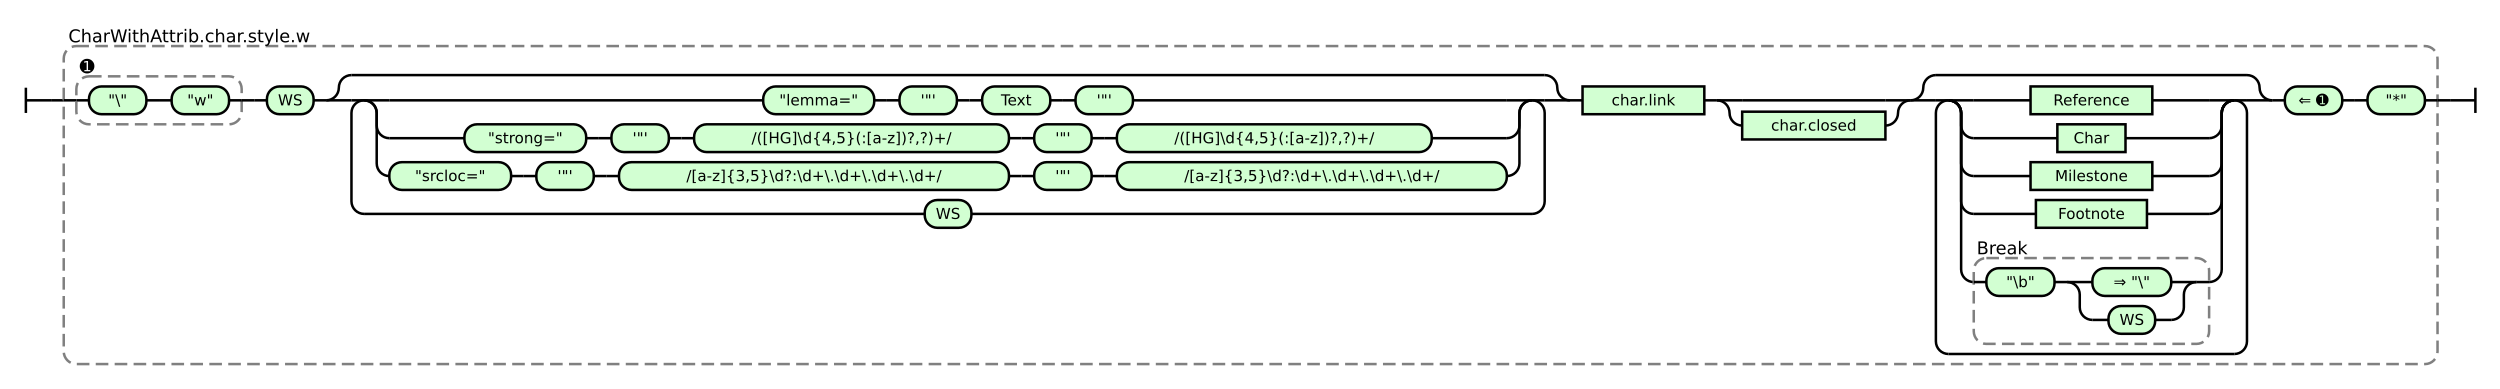
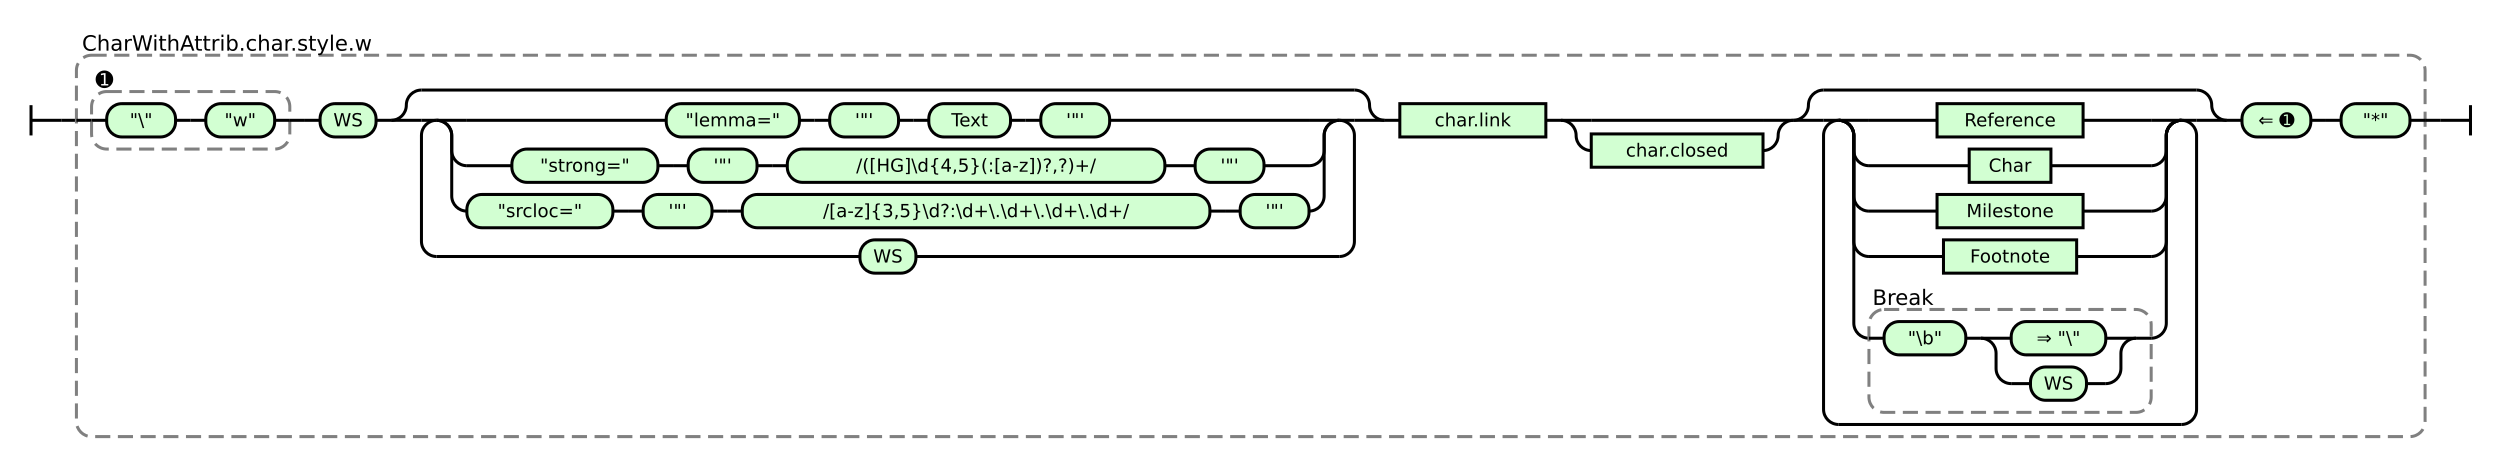
- <svg xmlns="http://www.w3.org/2000/svg" class="railroad-diagram" height="308" viewBox="0 0 1981.0 308" width="1981.0">
+ <svg xmlns="http://www.w3.org/2000/svg" class="railroad-diagram" height="308" viewBox="0 0 1652.0 308" width="1652.0">
  <g transform="translate(.5 .5)">
    <style>/*  */
    svg.railroad-diagram {
        background-color:hsl(30,20%,95%);
    }
    svg.railroad-diagram path {
        stroke-width: 2;
        stroke: black;
        fill: none;
    }
    svg.railroad-diagram text {
        font-size: 12px;
        text-anchor: middle;
        font-family: DejaVu Sans;
    }
    svg.railroad-diagram text.label {
        text-anchor:start;
    }
    svg.railroad-diagram text.comment {
        font-family: DejaVu Sans;
        font-size: 14px;
    }
    svg.railroad-diagram rect{
        stroke-width: 2;
        stroke:black;
        fill: rgb(210, 255, 210);
    }
    svg.railroad-diagram rect.group-box {
        stroke: gray;
        stroke-dasharray: 10 5;
        fill: none;
    }
    .terminal {
        font-family: DejaVu Sans;
    }

/*  */
</style>
    <g>
      <path d="M 20 69 v 20 m 0 -10 h 20" />
    </g>
    <path d="M 40 79 h 10" />
    <g>
      <path d="M 50 79 h 0.0" />
-       <path d="M 1931.0 79 h 0.0" />
-       <rect class="group-box" height="252" rx="10" ry="10" width="1881.0" x="50.0" y="36" />
+       <path d="M 1602.0 79 h 0.0" />
+       <rect class="group-box" height="252" rx="10" ry="10" width="1552.0" x="50.0" y="36" />
      <g>
        <path d="M 50.0 79 h 10.0" />
-         <path d="M 1921.0 79 h 10.0" />
+         <path d="M 1592.0 79 h 10.0" />
        <g>
          <path d="M 60.0 79 h 0.0" />
          <path d="M 191.0 79 h 0.0" />
          <rect class="group-box" height="38" rx="10" ry="10" width="131.0" x="60.0" y="60" />
          <g>
            <path d="M 60.0 79 h 10.0" />
            <path d="M 181.0 79 h 10.0" />
            <g class="terminal ">
              <path d="M 70.0 79 h 0.0" />
              <path d="M 115.5 79 h 0.0" />
              <rect height="22" rx="10" ry="10" width="45.5" x="70.0" y="68" />
              <text x="92.75" y="83">"\"</text>
            </g>
            <path d="M 115.5 79 h 10" />
            <path d="M 125.5 79 h 10" />
            <g class="terminal ">
              <path d="M 135.5 79 h 0.0" />
              <path d="M 181.0 79 h 0.0" />
              <rect height="22" rx="10" ry="10" width="45.5" x="135.5" y="68" />
              <text x="158.25" y="83">"w"</text>
            </g>
          </g>
          <g class="non-terminal ">
            <path d="M 60.0 52 h 0.0" />
            <path d="M 77.0 52 h 0.0" />
            <text class="comment" x="68.5" y="57">➊</text>
          </g>
        </g>
        <path d="M 191.0 79 h 10" />
        <path d="M 201.0 79 h 10" />
        <g class="terminal ">
          <path d="M 211.0 79 h 0.0" />
          <path d="M 248.0 79 h 0.0" />
          <rect height="22" rx="10" ry="10" width="37.0" x="211.0" y="68" />
          <text x="229.5" y="83">WS</text>
        </g>
        <path d="M 248.0 79 h 10" />
        <g>
          <path d="M 258.0 79 h 0.0" />
-           <path d="M 1243.5 79 h 0.0" />
+           <path d="M 914.5 79 h 0.0" />
          <path d="M 258.0 79 a 10 10 0 0 0 10 -10 v 0 a 10 10 0 0 1 10 -10" />
          <g>
-             <path d="M 278.0 59 h 945.5" />
-           </g>
-           <path d="M 1223.5 59 a 10 10 0 0 1 10 10 v 0 a 10 10 0 0 0 10 10" />
+             <path d="M 278.0 59 h 616.5" />
+           </g>
+           <path d="M 894.5 59 a 10 10 0 0 1 10 10 v 0 a 10 10 0 0 0 10 10" />
          <path d="M 258.0 79 h 20" />
          <g>
            <path d="M 278.0 79 h 0.0" />
-             <path d="M 1223.5 79 h 0.0" />
+             <path d="M 894.5 79 h 0.0" />
            <path d="M 278.0 79 h 10" />
            <g>
              <path d="M 288.0 79 h 0.0" />
-               <path d="M 1213.5 79 h 0.0" />
+               <path d="M 884.5 79 h 0.0" />
              <path d="M 288.0 79 h 20" />
              <g>
-                 <path d="M 308.0 79 h 296.25" />
-                 <path d="M 897.25 79 h 296.25" />
-                 <g class="terminal ">
-                   <path d="M 604.25 79 h 0.0" />
-                   <path d="M 692.25 79 h 0.0" />
-                   <rect height="22" rx="10" ry="10" width="88.0" x="604.25" y="68" />
-                   <text x="648.25" y="83">"lemma="</text>
-                 </g>
-                 <path d="M 692.25 79 h 10" />
-                 <path d="M 702.25 79 h 10" />
-                 <g class="terminal ">
-                   <path d="M 712.25 79 h 0.0" />
-                   <path d="M 757.75 79 h 0.0" />
-                   <rect height="22" rx="10" ry="10" width="45.5" x="712.25" y="68" />
-                   <text x="735.0" y="83">'"'</text>
-                 </g>
-                 <path d="M 757.75 79 h 10" />
-                 <path d="M 767.75 79 h 10" />
-                 <g class="terminal ">
-                   <path d="M 777.75 79 h 0.0" />
-                   <path d="M 831.75 79 h 0.0" />
-                   <rect height="22" rx="10" ry="10" width="54.0" x="777.75" y="68" />
-                   <text x="804.75" y="83">Text</text>
-                 </g>
-                 <path d="M 831.75 79 h 10" />
-                 <path d="M 841.75 79 h 10" />
-                 <g class="terminal ">
-                   <path d="M 851.75 79 h 0.0" />
-                   <path d="M 897.25 79 h 0.0" />
-                   <rect height="22" rx="10" ry="10" width="45.5" x="851.75" y="68" />
-                   <text x="874.5" y="83">'"'</text>
-                 </g>
-               </g>
-               <path d="M 1193.5 79 h 20" />
+                 <path d="M 308.0 79 h 131.75" />
+                 <path d="M 732.75 79 h 131.75" />
+                 <g class="terminal ">
+                   <path d="M 439.75 79 h 0.0" />
+                   <path d="M 527.75 79 h 0.0" />
+                   <rect height="22" rx="10" ry="10" width="88.0" x="439.75" y="68" />
+                   <text x="483.75" y="83">"lemma="</text>
+                 </g>
+                 <path d="M 527.75 79 h 10" />
+                 <path d="M 537.75 79 h 10" />
+                 <g class="terminal ">
+                   <path d="M 547.75 79 h 0.0" />
+                   <path d="M 593.25 79 h 0.0" />
+                   <rect height="22" rx="10" ry="10" width="45.5" x="547.75" y="68" />
+                   <text x="570.5" y="83">'"'</text>
+                 </g>
+                 <path d="M 593.25 79 h 10" />
+                 <path d="M 603.25 79 h 10" />
+                 <g class="terminal ">
+                   <path d="M 613.25 79 h 0.0" />
+                   <path d="M 667.25 79 h 0.0" />
+                   <rect height="22" rx="10" ry="10" width="54.0" x="613.25" y="68" />
+                   <text x="640.25" y="83">Text</text>
+                 </g>
+                 <path d="M 667.25 79 h 10" />
+                 <path d="M 677.25 79 h 10" />
+                 <g class="terminal ">
+                   <path d="M 687.25 79 h 0.0" />
+                   <path d="M 732.75 79 h 0.0" />
+                   <rect height="22" rx="10" ry="10" width="45.5" x="687.25" y="68" />
+                   <text x="710.0" y="83">'"'</text>
+                 </g>
+               </g>
+               <path d="M 864.5 79 h 20" />
              <path d="M 288.0 79 a 10 10 0 0 1 10 10 v 10 a 10 10 0 0 0 10 10" />
              <g>
-                 <path d="M 308.0 109 h 59.5" />
-                 <path d="M 1134.0 109 h 59.5" />
-                 <g class="terminal ">
-                   <path d="M 367.5 109 h 0.0" />
-                   <path d="M 464.0 109 h 0.0" />
-                   <rect height="22" rx="10" ry="10" width="96.5" x="367.5" y="98" />
-                   <text x="415.75" y="113">"strong="</text>
-                 </g>
-                 <path d="M 464.0 109 h 10" />
-                 <path d="M 474.0 109 h 10" />
-                 <g class="terminal ">
-                   <path d="M 484.0 109 h 0.0" />
-                   <path d="M 529.5 109 h 0.0" />
-                   <rect height="22" rx="10" ry="10" width="45.5" x="484.0" y="98" />
-                   <text x="506.75" y="113">'"'</text>
-                 </g>
-                 <path d="M 529.5 109 h 10" />
-                 <path d="M 539.5 109 h 10" />
-                 <g class="terminal ">
-                   <path d="M 549.5 109 h 0.0" />
-                   <path d="M 799.0 109 h 0.0" />
-                   <rect height="22" rx="10" ry="10" width="249.5" x="549.5" y="98" />
-                   <text x="674.25" y="113">/([HG]\d{4,5}(:[a-z])?,?)+/</text>
-                 </g>
-                 <path d="M 799.0 109 h 10" />
-                 <path d="M 809.0 109 h 10" />
-                 <g class="terminal ">
-                   <path d="M 819.0 109 h 0.0" />
-                   <path d="M 864.5 109 h 0.0" />
-                   <rect height="22" rx="10" ry="10" width="45.5" x="819.0" y="98" />
-                   <text x="841.75" y="113">'"'</text>
-                 </g>
-                 <path d="M 864.5 109 h 10" />
-                 <path d="M 874.5 109 h 10" />
-                 <g class="terminal ">
-                   <path d="M 884.5 109 h 0.0" />
-                   <path d="M 1134.0 109 h 0.0" />
-                   <rect height="22" rx="10" ry="10" width="249.5" x="884.5" y="98" />
-                   <text x="1009.25" y="113">/([HG]\d{4,5}(:[a-z])?,?)+/</text>
-                 </g>
-               </g>
-               <path d="M 1193.5 109 a 10 10 0 0 0 10 -10 v -10 a 10 10 0 0 1 10 -10" />
+                 <path d="M 308.0 109 h 29.75" />
+                 <path d="M 834.75 109 h 29.75" />
+                 <g class="terminal ">
+                   <path d="M 337.75 109 h 0.0" />
+                   <path d="M 434.25 109 h 0.0" />
+                   <rect height="22" rx="10" ry="10" width="96.5" x="337.75" y="98" />
+                   <text x="386.0" y="113">"strong="</text>
+                 </g>
+                 <path d="M 434.25 109 h 10" />
+                 <path d="M 444.25 109 h 10" />
+                 <g class="terminal ">
+                   <path d="M 454.25 109 h 0.0" />
+                   <path d="M 499.75 109 h 0.0" />
+                   <rect height="22" rx="10" ry="10" width="45.5" x="454.25" y="98" />
+                   <text x="477.0" y="113">'"'</text>
+                 </g>
+                 <path d="M 499.75 109 h 10" />
+                 <path d="M 509.75 109 h 10" />
+                 <g class="terminal ">
+                   <path d="M 519.75 109 h 0.0" />
+                   <path d="M 769.25 109 h 0.0" />
+                   <rect height="22" rx="10" ry="10" width="249.5" x="519.75" y="98" />
+                   <text x="644.5" y="113">/([HG]\d{4,5}(:[a-z])?,?)+/</text>
+                 </g>
+                 <path d="M 769.25 109 h 10" />
+                 <path d="M 779.25 109 h 10" />
+                 <g class="terminal ">
+                   <path d="M 789.25 109 h 0.0" />
+                   <path d="M 834.75 109 h 0.0" />
+                   <rect height="22" rx="10" ry="10" width="45.5" x="789.25" y="98" />
+                   <text x="812.0" y="113">'"'</text>
+                 </g>
+               </g>
+               <path d="M 864.5 109 a 10 10 0 0 0 10 -10 v -10 a 10 10 0 0 1 10 -10" />
              <path d="M 288.0 79 a 10 10 0 0 1 10 10 v 40 a 10 10 0 0 0 10 10" />
              <g>
                <path d="M 308.0 139 h 0.0" />
-                 <path d="M 1193.5 139 h 0.0" />
+                 <path d="M 864.5 139 h 0.0" />
                <g class="terminal ">
                  <path d="M 308.0 139 h 0.0" />
                  <path d="M 404.5 139 h 0.0" />
                  <rect height="22" rx="10" ry="10" width="96.5" x="308.0" y="128" />
                  <text x="356.25" y="143">"srcloc="</text>
                </g>
                <path d="M 404.5 139 h 10" />
                <path d="M 414.5 139 h 10" />
                <g class="terminal ">
                  <path d="M 424.5 139 h 0.0" />
                  <path d="M 470.0 139 h 0.0" />
                  <rect height="22" rx="10" ry="10" width="45.5" x="424.5" y="128" />
                  <text x="447.25" y="143">'"'</text>
                </g>
                <path d="M 470.0 139 h 10" />
                <path d="M 480.0 139 h 10" />
                <g class="terminal ">
                  <path d="M 490.0 139 h 0.0" />
                  <path d="M 799.0 139 h 0.0" />
                  <rect height="22" rx="10" ry="10" width="309.0" x="490.0" y="128" />
                  <text x="644.5" y="143">/[a-z]{3,5}\d?:\d+\.\d+\.\d+\.\d+/</text>
                </g>
                <path d="M 799.0 139 h 10" />
                <path d="M 809.0 139 h 10" />
                <g class="terminal ">
                  <path d="M 819.0 139 h 0.0" />
                  <path d="M 864.5 139 h 0.0" />
                  <rect height="22" rx="10" ry="10" width="45.5" x="819.0" y="128" />
                  <text x="841.75" y="143">'"'</text>
                </g>
-                 <path d="M 864.5 139 h 10" />
-                 <path d="M 874.5 139 h 10" />
-                 <g class="terminal ">
-                   <path d="M 884.5 139 h 0.0" />
-                   <path d="M 1193.5 139 h 0.0" />
-                   <rect height="22" rx="10" ry="10" width="309.0" x="884.5" y="128" />
-                   <text x="1039.0" y="143">/[a-z]{3,5}\d?:\d+\.\d+\.\d+\.\d+/</text>
-                 </g>
-               </g>
-               <path d="M 1193.5 139 a 10 10 0 0 0 10 -10 v -40 a 10 10 0 0 1 10 -10" />
-             </g>
-             <path d="M 1213.5 79 h 10" />
+               </g>
+               <path d="M 864.5 139 a 10 10 0 0 0 10 -10 v -40 a 10 10 0 0 1 10 -10" />
+             </g>
+             <path d="M 884.5 79 h 10" />
            <path d="M 288.0 79 a 10 10 0 0 0 -10 10 v 70 a 10 10 0 0 0 10 10" />
            <g class="terminal ">
-               <path d="M 288.0 169 h 444.25" />
-               <path d="M 769.25 169 h 444.25" />
-               <rect height="22" rx="10" ry="10" width="37.0" x="732.25" y="158" />
-               <text x="750.75" y="173">WS</text>
-             </g>
-             <path d="M 1213.5 169 a 10 10 0 0 0 10 -10 v -70 a 10 10 0 0 0 -10 -10" />
-           </g>
-           <path d="M 1223.5 79 h 20" />
-         </g>
-         <path d="M 1243.5 79 h 10" />
+               <path d="M 288.0 169 h 279.75" />
+               <path d="M 604.75 169 h 279.75" />
+               <rect height="22" rx="10" ry="10" width="37.0" x="567.75" y="158" />
+               <text x="586.25" y="173">WS</text>
+             </g>
+             <path d="M 884.5 169 a 10 10 0 0 0 10 -10 v -70 a 10 10 0 0 0 -10 -10" />
+           </g>
+           <path d="M 894.5 79 h 20" />
+         </g>
+         <path d="M 914.5 79 h 10" />
        <g class="non-terminal ">
-           <path d="M 1253.5 79 h 0.0" />
-           <path d="M 1350.0 79 h 0.0" />
-           <rect height="22" width="96.5" x="1253.5" y="68" />
-           <text x="1301.75" y="83">char.link</text>
-         </g>
-         <path d="M 1350.0 79 h 10" />
-         <g>
-           <path d="M 1360.0 79 h 0.0" />
-           <path d="M 1513.5 79 h 0.0" />
-           <path d="M 1360.0 79 h 20" />
-           <g>
-             <path d="M 1380.0 79 h 113.5" />
-           </g>
-           <path d="M 1493.5 79 h 20" />
-           <path d="M 1360.0 79 a 10 10 0 0 1 10 10 v 0 a 10 10 0 0 0 10 10" />
+           <path d="M 924.5 79 h 0.0" />
+           <path d="M 1021.0 79 h 0.0" />
+           <rect height="22" width="96.5" x="924.5" y="68" />
+           <text x="972.75" y="83">char.link</text>
+         </g>
+         <path d="M 1021.0 79 h 10" />
+         <g>
+           <path d="M 1031.0 79 h 0.0" />
+           <path d="M 1184.5 79 h 0.0" />
+           <path d="M 1031.0 79 h 20" />
+           <g>
+             <path d="M 1051.0 79 h 113.5" />
+           </g>
+           <path d="M 1164.5 79 h 20" />
+           <path d="M 1031.0 79 a 10 10 0 0 1 10 10 v 0 a 10 10 0 0 0 10 10" />
          <g class="non-terminal ">
-             <path d="M 1380.0 99 h 0.0" />
-             <path d="M 1493.5 99 h 0.0" />
-             <rect height="22" width="113.5" x="1380.0" y="88" />
-             <text x="1436.75" y="103">char.closed</text>
-           </g>
-           <path d="M 1493.5 99 a 10 10 0 0 0 10 -10 v 0 a 10 10 0 0 1 10 -10" />
-         </g>
-         <g>
-           <path d="M 1513.5 79 h 0.0" />
-           <path d="M 1800.0 79 h 0.0" />
-           <path d="M 1513.5 79 a 10 10 0 0 0 10 -10 v 0 a 10 10 0 0 1 10 -10" />
-           <g>
-             <path d="M 1533.5 59 h 246.5" />
-           </g>
-           <path d="M 1780.0 59 a 10 10 0 0 1 10 10 v 0 a 10 10 0 0 0 10 10" />
-           <path d="M 1513.5 79 h 20" />
-           <g>
-             <path d="M 1533.5 79 h 0.0" />
-             <path d="M 1780.0 79 h 0.0" />
-             <path d="M 1533.5 79 h 10" />
+             <path d="M 1051.0 99 h 0.0" />
+             <path d="M 1164.5 99 h 0.0" />
+             <rect height="22" width="113.5" x="1051.0" y="88" />
+             <text x="1107.75" y="103">char.closed</text>
+           </g>
+           <path d="M 1164.5 99 a 10 10 0 0 0 10 -10 v 0 a 10 10 0 0 1 10 -10" />
+         </g>
+         <g>
+           <path d="M 1184.5 79 h 0.0" />
+           <path d="M 1471.0 79 h 0.0" />
+           <path d="M 1184.5 79 a 10 10 0 0 0 10 -10 v 0 a 10 10 0 0 1 10 -10" />
+           <g>
+             <path d="M 1204.5 59 h 246.5" />
+           </g>
+           <path d="M 1451.0 59 a 10 10 0 0 1 10 10 v 0 a 10 10 0 0 0 10 10" />
+           <path d="M 1184.5 79 h 20" />
+           <g>
+             <path d="M 1204.5 79 h 0.0" />
+             <path d="M 1451.0 79 h 0.0" />
+             <path d="M 1204.5 79 h 10" />
            <g>
-               <path d="M 1543.5 79 h 0.0" />
-               <path d="M 1770.0 79 h 0.0" />
-               <path d="M 1543.5 79 h 20" />
+               <path d="M 1214.5 79 h 0.0" />
+               <path d="M 1441.0 79 h 0.0" />
+               <path d="M 1214.5 79 h 20" />
              <g class="non-terminal ">
-                 <path d="M 1563.5 79 h 45.0" />
-                 <path d="M 1705.0 79 h 45.0" />
-                 <rect height="22" width="96.5" x="1608.5" y="68" />
-                 <text x="1656.75" y="83">Reference</text>
-               </g>
-               <path d="M 1750.0 79 h 20" />
-               <path d="M 1543.5 79 a 10 10 0 0 1 10 10 v 10 a 10 10 0 0 0 10 10" />
+                 <path d="M 1234.5 79 h 45.0" />
+                 <path d="M 1376.0 79 h 45.0" />
+                 <rect height="22" width="96.5" x="1279.5" y="68" />
+                 <text x="1327.75" y="83">Reference</text>
+               </g>
+               <path d="M 1421.0 79 h 20" />
+               <path d="M 1214.5 79 a 10 10 0 0 1 10 10 v 10 a 10 10 0 0 0 10 10" />
              <g class="non-terminal ">
-                 <path d="M 1563.5 109 h 66.25" />
-                 <path d="M 1683.75 109 h 66.25" />
-                 <rect height="22" width="54.0" x="1629.75" y="98" />
-                 <text x="1656.75" y="113">Char</text>
-               </g>
-               <path d="M 1750.0 109 a 10 10 0 0 0 10 -10 v -10 a 10 10 0 0 1 10 -10" />
-               <path d="M 1543.5 79 a 10 10 0 0 1 10 10 v 40 a 10 10 0 0 0 10 10" />
+                 <path d="M 1234.5 109 h 66.25" />
+                 <path d="M 1354.75 109 h 66.25" />
+                 <rect height="22" width="54.0" x="1300.75" y="98" />
+                 <text x="1327.75" y="113">Char</text>
+               </g>
+               <path d="M 1421.0 109 a 10 10 0 0 0 10 -10 v -10 a 10 10 0 0 1 10 -10" />
+               <path d="M 1214.5 79 a 10 10 0 0 1 10 10 v 40 a 10 10 0 0 0 10 10" />
              <g class="non-terminal ">
-                 <path d="M 1563.5 139 h 45.0" />
-                 <path d="M 1705.0 139 h 45.0" />
-                 <rect height="22" width="96.5" x="1608.5" y="128" />
-                 <text x="1656.75" y="143">Milestone</text>
-               </g>
-               <path d="M 1750.0 139 a 10 10 0 0 0 10 -10 v -40 a 10 10 0 0 1 10 -10" />
-               <path d="M 1543.5 79 a 10 10 0 0 1 10 10 v 70 a 10 10 0 0 0 10 10" />
+                 <path d="M 1234.5 139 h 45.0" />
+                 <path d="M 1376.0 139 h 45.0" />
+                 <rect height="22" width="96.5" x="1279.5" y="128" />
+                 <text x="1327.75" y="143">Milestone</text>
+               </g>
+               <path d="M 1421.0 139 a 10 10 0 0 0 10 -10 v -40 a 10 10 0 0 1 10 -10" />
+               <path d="M 1214.5 79 a 10 10 0 0 1 10 10 v 70 a 10 10 0 0 0 10 10" />
              <g class="non-terminal ">
-                 <path d="M 1563.5 169 h 49.25" />
-                 <path d="M 1700.75 169 h 49.25" />
-                 <rect height="22" width="88.0" x="1612.75" y="158" />
-                 <text x="1656.75" y="173">Footnote</text>
-               </g>
-               <path d="M 1750.0 169 a 10 10 0 0 0 10 -10 v -70 a 10 10 0 0 1 10 -10" />
-               <path d="M 1543.5 79 a 10 10 0 0 1 10 10 v 124 a 10 10 0 0 0 10 10" />
+                 <path d="M 1234.5 169 h 49.25" />
+                 <path d="M 1371.75 169 h 49.25" />
+                 <rect height="22" width="88.0" x="1283.75" y="158" />
+                 <text x="1327.75" y="173">Footnote</text>
+               </g>
+               <path d="M 1421.0 169 a 10 10 0 0 0 10 -10 v -70 a 10 10 0 0 1 10 -10" />
+               <path d="M 1214.5 79 a 10 10 0 0 1 10 10 v 124 a 10 10 0 0 0 10 10" />
              <g>
-                 <path d="M 1563.5 223 h 0.0" />
-                 <path d="M 1750.0 223 h 0.0" />
-                 <rect class="group-box" height="68" rx="10" ry="10" width="186.5" x="1563.5" y="204" />
+                 <path d="M 1234.5 223 h 0.0" />
+                 <path d="M 1421.0 223 h 0.0" />
+                 <rect class="group-box" height="68" rx="10" ry="10" width="186.5" x="1234.5" y="204" />
                <g>
-                   <path d="M 1563.5 223 h 10.0" />
-                   <path d="M 1740.0 223 h 10.0" />
+                   <path d="M 1234.5 223 h 10.0" />
+                   <path d="M 1411.0 223 h 10.0" />
                  <g class="terminal ">
-                     <path d="M 1573.5 223 h 0.0" />
-                     <path d="M 1627.5 223 h 0.0" />
-                     <rect height="22" rx="10" ry="10" width="54.0" x="1573.5" y="212" />
-                     <text x="1600.5" y="227">"\b"</text>
+                     <path d="M 1244.5 223 h 0.0" />
+                     <path d="M 1298.5 223 h 0.0" />
+                     <rect height="22" rx="10" ry="10" width="54.0" x="1244.5" y="212" />
+                     <text x="1271.5" y="227">"\b"</text>
                  </g>
-                   <path d="M 1627.5 223 h 10" />
+                   <path d="M 1298.5 223 h 10" />
                  <g>
-                     <path d="M 1637.5 223 h 0.0" />
-                     <path d="M 1740.0 223 h 0.0" />
-                     <path d="M 1637.5 223 h 20" />
+                     <path d="M 1308.5 223 h 0.0" />
+                     <path d="M 1411.0 223 h 0.0" />
+                     <path d="M 1308.5 223 h 20" />
                    <g class="terminal ">
-                       <path d="M 1657.5 223 h 0.0" />
-                       <path d="M 1720.0 223 h 0.0" />
-                       <rect height="22" rx="10" ry="10" width="62.5" x="1657.5" y="212" />
-                       <text x="1688.75" y="227">⇒ "\"</text>
+                       <path d="M 1328.5 223 h 0.0" />
+                       <path d="M 1391.0 223 h 0.0" />
+                       <rect height="22" rx="10" ry="10" width="62.5" x="1328.5" y="212" />
+                       <text x="1359.75" y="227">⇒ "\"</text>
                    </g>
-                     <path d="M 1720.0 223 h 20" />
-                     <path d="M 1637.5 223 a 10 10 0 0 1 10 10 v 10 a 10 10 0 0 0 10 10" />
+                     <path d="M 1391.0 223 h 20" />
+                     <path d="M 1308.5 223 a 10 10 0 0 1 10 10 v 10 a 10 10 0 0 0 10 10" />
                    <g class="terminal ">
-                       <path d="M 1657.5 253 h 12.75" />
-                       <path d="M 1707.25 253 h 12.75" />
-                       <rect height="22" rx="10" ry="10" width="37.0" x="1670.25" y="242" />
-                       <text x="1688.75" y="257">WS</text>
+                       <path d="M 1328.5 253 h 12.75" />
+                       <path d="M 1378.25 253 h 12.75" />
+                       <rect height="22" rx="10" ry="10" width="37.0" x="1341.25" y="242" />
+                       <text x="1359.75" y="257">WS</text>
                    </g>
-                     <path d="M 1720.0 253 a 10 10 0 0 0 10 -10 v -10 a 10 10 0 0 1 10 -10" />
+                     <path d="M 1391.0 253 a 10 10 0 0 0 10 -10 v -10 a 10 10 0 0 1 10 -10" />
                  </g>
                </g>
                <g class="non-terminal ">
-                   <path d="M 1563.5 196 h 0.0" />
-                   <path d="M 1608.5 196 h 0.0" />
-                   <text class="comment" x="1586.0" y="201">Break</text>
-                 </g>
-               </g>
-               <path d="M 1750.0 223 a 10 10 0 0 0 10 -10 v -124 a 10 10 0 0 1 10 -10" />
-             </g>
-             <path d="M 1770.0 79 h 10" />
-             <path d="M 1543.5 79 a 10 10 0 0 0 -10 10 v 181 a 10 10 0 0 0 10 10" />
+                   <path d="M 1234.5 196 h 0.0" />
+                   <path d="M 1279.5 196 h 0.0" />
+                   <text class="comment" x="1257.0" y="201">Break</text>
+                 </g>
+               </g>
+               <path d="M 1421.0 223 a 10 10 0 0 0 10 -10 v -124 a 10 10 0 0 1 10 -10" />
+             </g>
+             <path d="M 1441.0 79 h 10" />
+             <path d="M 1214.5 79 a 10 10 0 0 0 -10 10 v 181 a 10 10 0 0 0 10 10" />
            <g>
-               <path d="M 1543.5 280 h 226.5" />
-             </g>
-             <path d="M 1770.0 280 a 10 10 0 0 0 10 -10 v -181 a 10 10 0 0 0 -10 -10" />
-           </g>
-           <path d="M 1780.0 79 h 20" />
-         </g>
-         <path d="M 1800.0 79 h 10" />
-         <g>
-           <path d="M 1810.0 79 h 0.0" />
-           <path d="M 1921.0 79 h 0.0" />
+               <path d="M 1214.5 280 h 226.5" />
+             </g>
+             <path d="M 1441.0 280 a 10 10 0 0 0 10 -10 v -181 a 10 10 0 0 0 -10 -10" />
+           </g>
+           <path d="M 1451.0 79 h 20" />
+         </g>
+         <path d="M 1471.0 79 h 10" />
+         <g>
+           <path d="M 1481.0 79 h 0.0" />
+           <path d="M 1592.0 79 h 0.0" />
          <g class="terminal ">
-             <path d="M 1810.0 79 h 0.0" />
-             <path d="M 1855.5 79 h 0.0" />
-             <rect height="22" rx="10" ry="10" width="45.5" x="1810.0" y="68" />
-             <text x="1832.75" y="83">⇐ ➊</text>
-           </g>
-           <path d="M 1855.5 79 h 10" />
-           <path d="M 1865.5 79 h 10" />
+             <path d="M 1481.0 79 h 0.0" />
+             <path d="M 1526.5 79 h 0.0" />
+             <rect height="22" rx="10" ry="10" width="45.5" x="1481.0" y="68" />
+             <text x="1503.75" y="83">⇐ ➊</text>
+           </g>
+           <path d="M 1526.5 79 h 10" />
+           <path d="M 1536.5 79 h 10" />
          <g class="terminal ">
-             <path d="M 1875.5 79 h 0.0" />
-             <path d="M 1921.0 79 h 0.0" />
-             <rect height="22" rx="10" ry="10" width="45.5" x="1875.5" y="68" />
-             <text x="1898.25" y="83">"*"</text>
+             <path d="M 1546.5 79 h 0.0" />
+             <path d="M 1592.0 79 h 0.0" />
+             <rect height="22" rx="10" ry="10" width="45.5" x="1546.5" y="68" />
+             <text x="1569.25" y="83">"*"</text>
          </g>
        </g>
      </g>
      <g class="non-terminal ">
        <path d="M 50.0 28 h 0.0" />
        <path d="M 249.0 28 h 0.0" />
        <text class="comment" x="149.5" y="33">CharWithAttrib.char.style.w</text>
      </g>
    </g>
-     <path d="M 1931.0 79 h 10" />
-     <path d="M 1941.0 79 h 20 m 0 -10 v 20" />
+     <path d="M 1602.0 79 h 10" />
+     <path d="M 1612.0 79 h 20 m 0 -10 v 20" />
  </g>
</svg>
